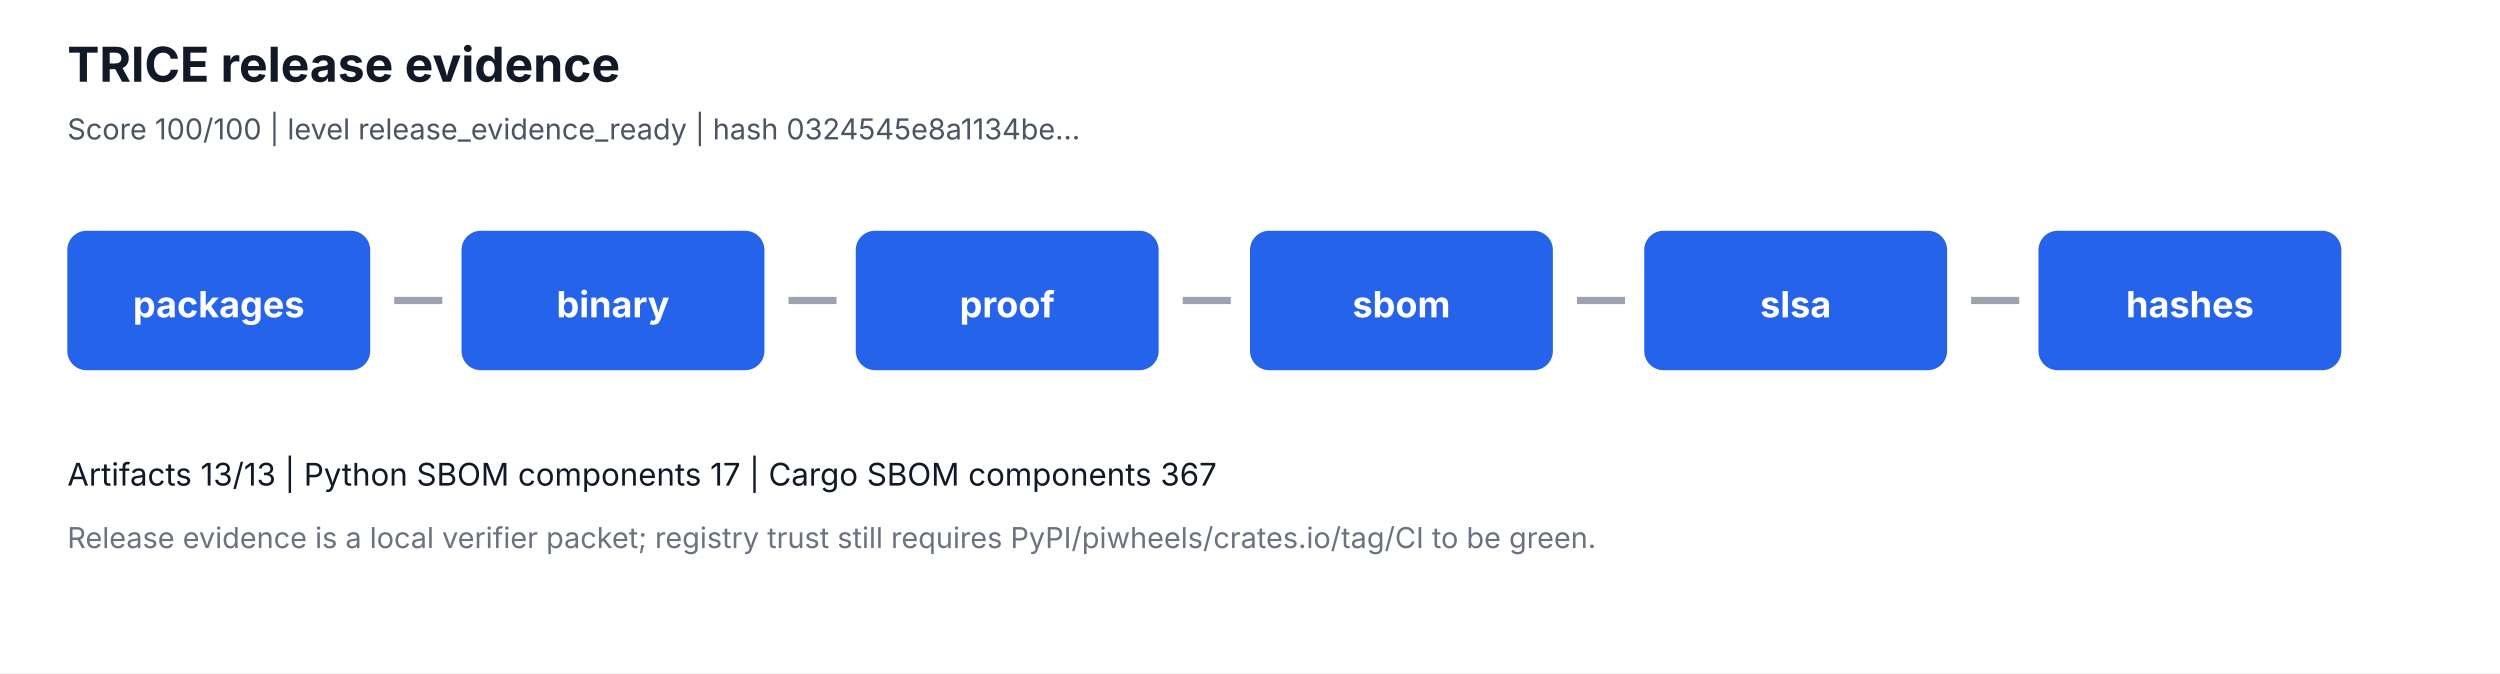
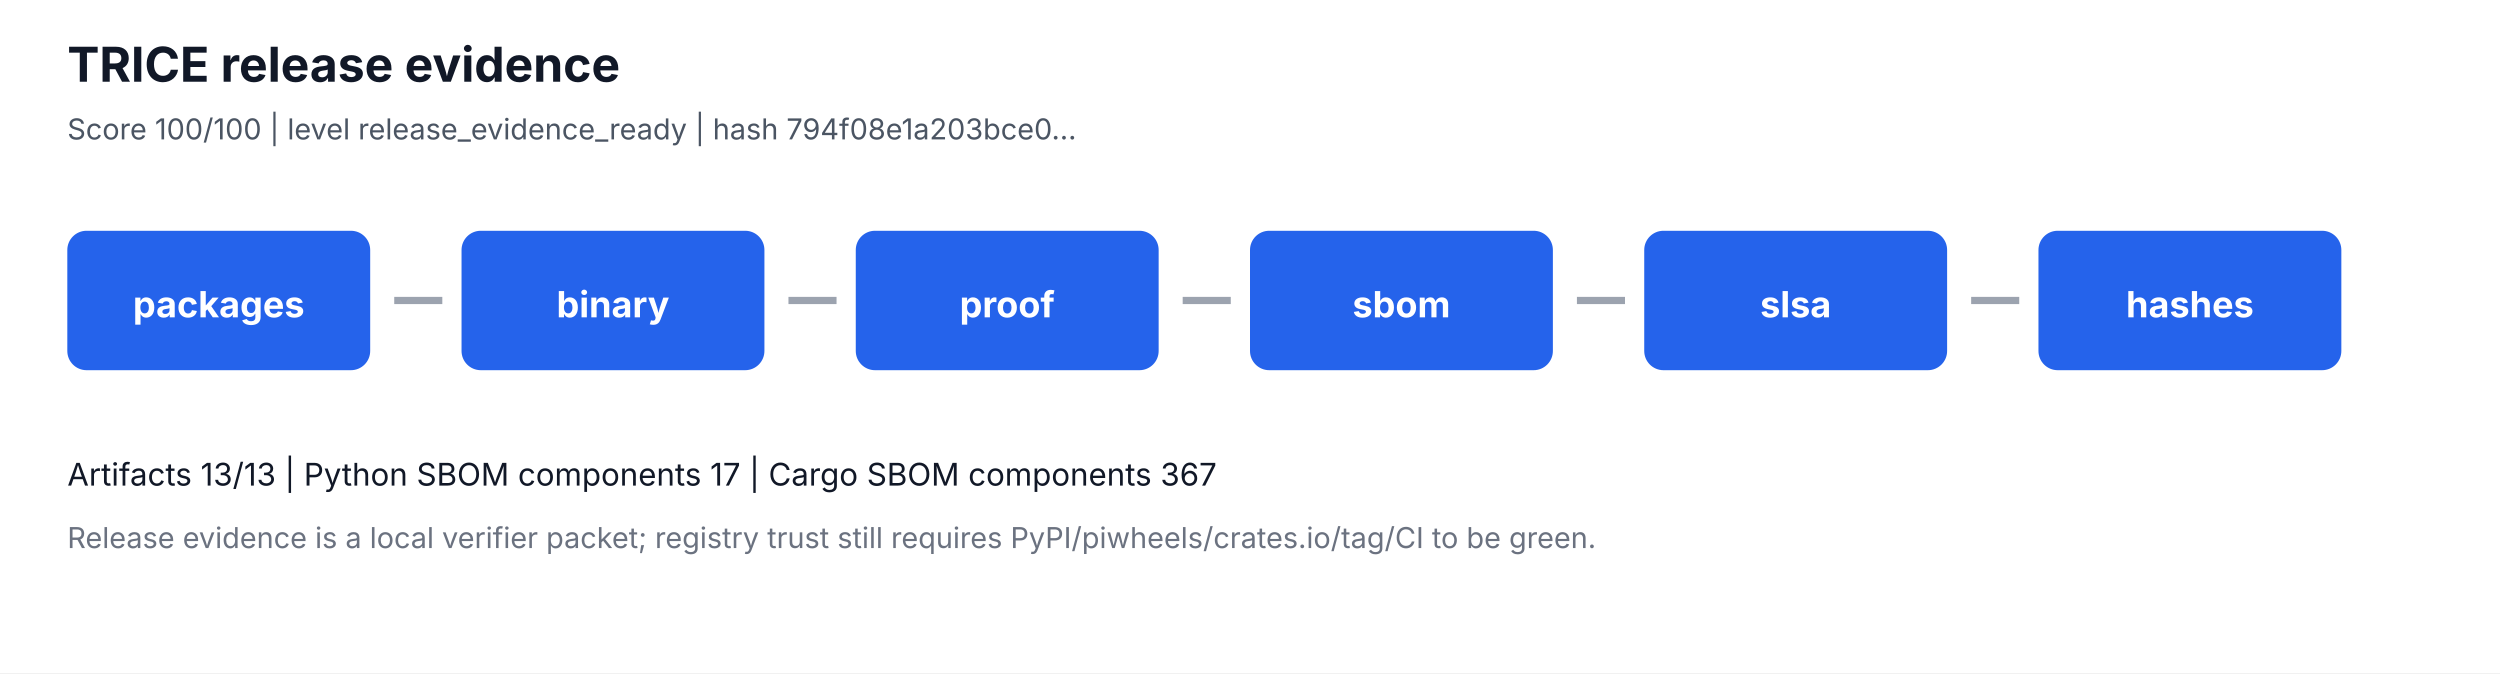
<svg xmlns="http://www.w3.org/2000/svg" width="1040" height="280" viewBox="0 0 1040 280">
  <rect width="100%" height="100%" fill="#ffffff" />
  <text x="28" y="34" font-family="Inter,Segoe UI,Arial" font-size="20" font-weight="700" fill="#111827">TRICE release evidence</text>
-   <text x="28" y="58" font-family="Inter,Segoe UI,Arial" font-size="12" fill="#4b5563">Score 100/100 | level release_evidence_ready | hash 0324545e8a1134be...</text>
+   <text x="28" y="58" font-family="Inter,Segoe UI,Arial" font-size="12" fill="#4b5563">Score 100/100 | level release_evidence_ready | hash 794f08e1a203bce0...</text>
  <rect x="28" y="96" width="126" height="58" rx="8" fill="#2563eb" />
  <text x="91" y="132" text-anchor="middle" font-family="Inter,Segoe UI,Arial" font-size="15" font-weight="700" fill="#ffffff">packages</text>
  <line x1="164" y1="125" x2="184" y2="125" stroke="#9ca3af" stroke-width="3" />
  <rect x="192" y="96" width="126" height="58" rx="8" fill="#2563eb" />
  <text x="255" y="132" text-anchor="middle" font-family="Inter,Segoe UI,Arial" font-size="15" font-weight="700" fill="#ffffff">binary</text>
  <line x1="328" y1="125" x2="348" y2="125" stroke="#9ca3af" stroke-width="3" />
  <rect x="356" y="96" width="126" height="58" rx="8" fill="#2563eb" />
  <text x="419" y="132" text-anchor="middle" font-family="Inter,Segoe UI,Arial" font-size="15" font-weight="700" fill="#ffffff">proof</text>
  <line x1="492" y1="125" x2="512" y2="125" stroke="#9ca3af" stroke-width="3" />
  <rect x="520" y="96" width="126" height="58" rx="8" fill="#2563eb" />
  <text x="583" y="132" text-anchor="middle" font-family="Inter,Segoe UI,Arial" font-size="15" font-weight="700" fill="#ffffff">sbom</text>
  <line x1="656" y1="125" x2="676" y2="125" stroke="#9ca3af" stroke-width="3" />
  <rect x="684" y="96" width="126" height="58" rx="8" fill="#2563eb" />
  <text x="747" y="132" text-anchor="middle" font-family="Inter,Segoe UI,Arial" font-size="15" font-weight="700" fill="#ffffff">slsa</text>
  <line x1="820" y1="125" x2="840" y2="125" stroke="#9ca3af" stroke-width="3" />
  <rect x="848" y="96" width="126" height="58" rx="8" fill="#2563eb" />
  <text x="911" y="132" text-anchor="middle" font-family="Inter,Segoe UI,Arial" font-size="15" font-weight="700" fill="#ffffff">hashes</text>
  <text x="28" y="202" font-family="Inter,Segoe UI,Arial" font-size="13" fill="#111827">Artifacts 13/13 | Python SBOM components 17 | Cargo SBOM components 367</text>
  <text x="28" y="228" font-family="Inter,Segoe UI,Arial" font-size="12" fill="#6b7280">Release evidence is a local verifier packet; registry trust still requires PyPI/piwheels/crates.io/tag/CI to be green.</text>
</svg>
